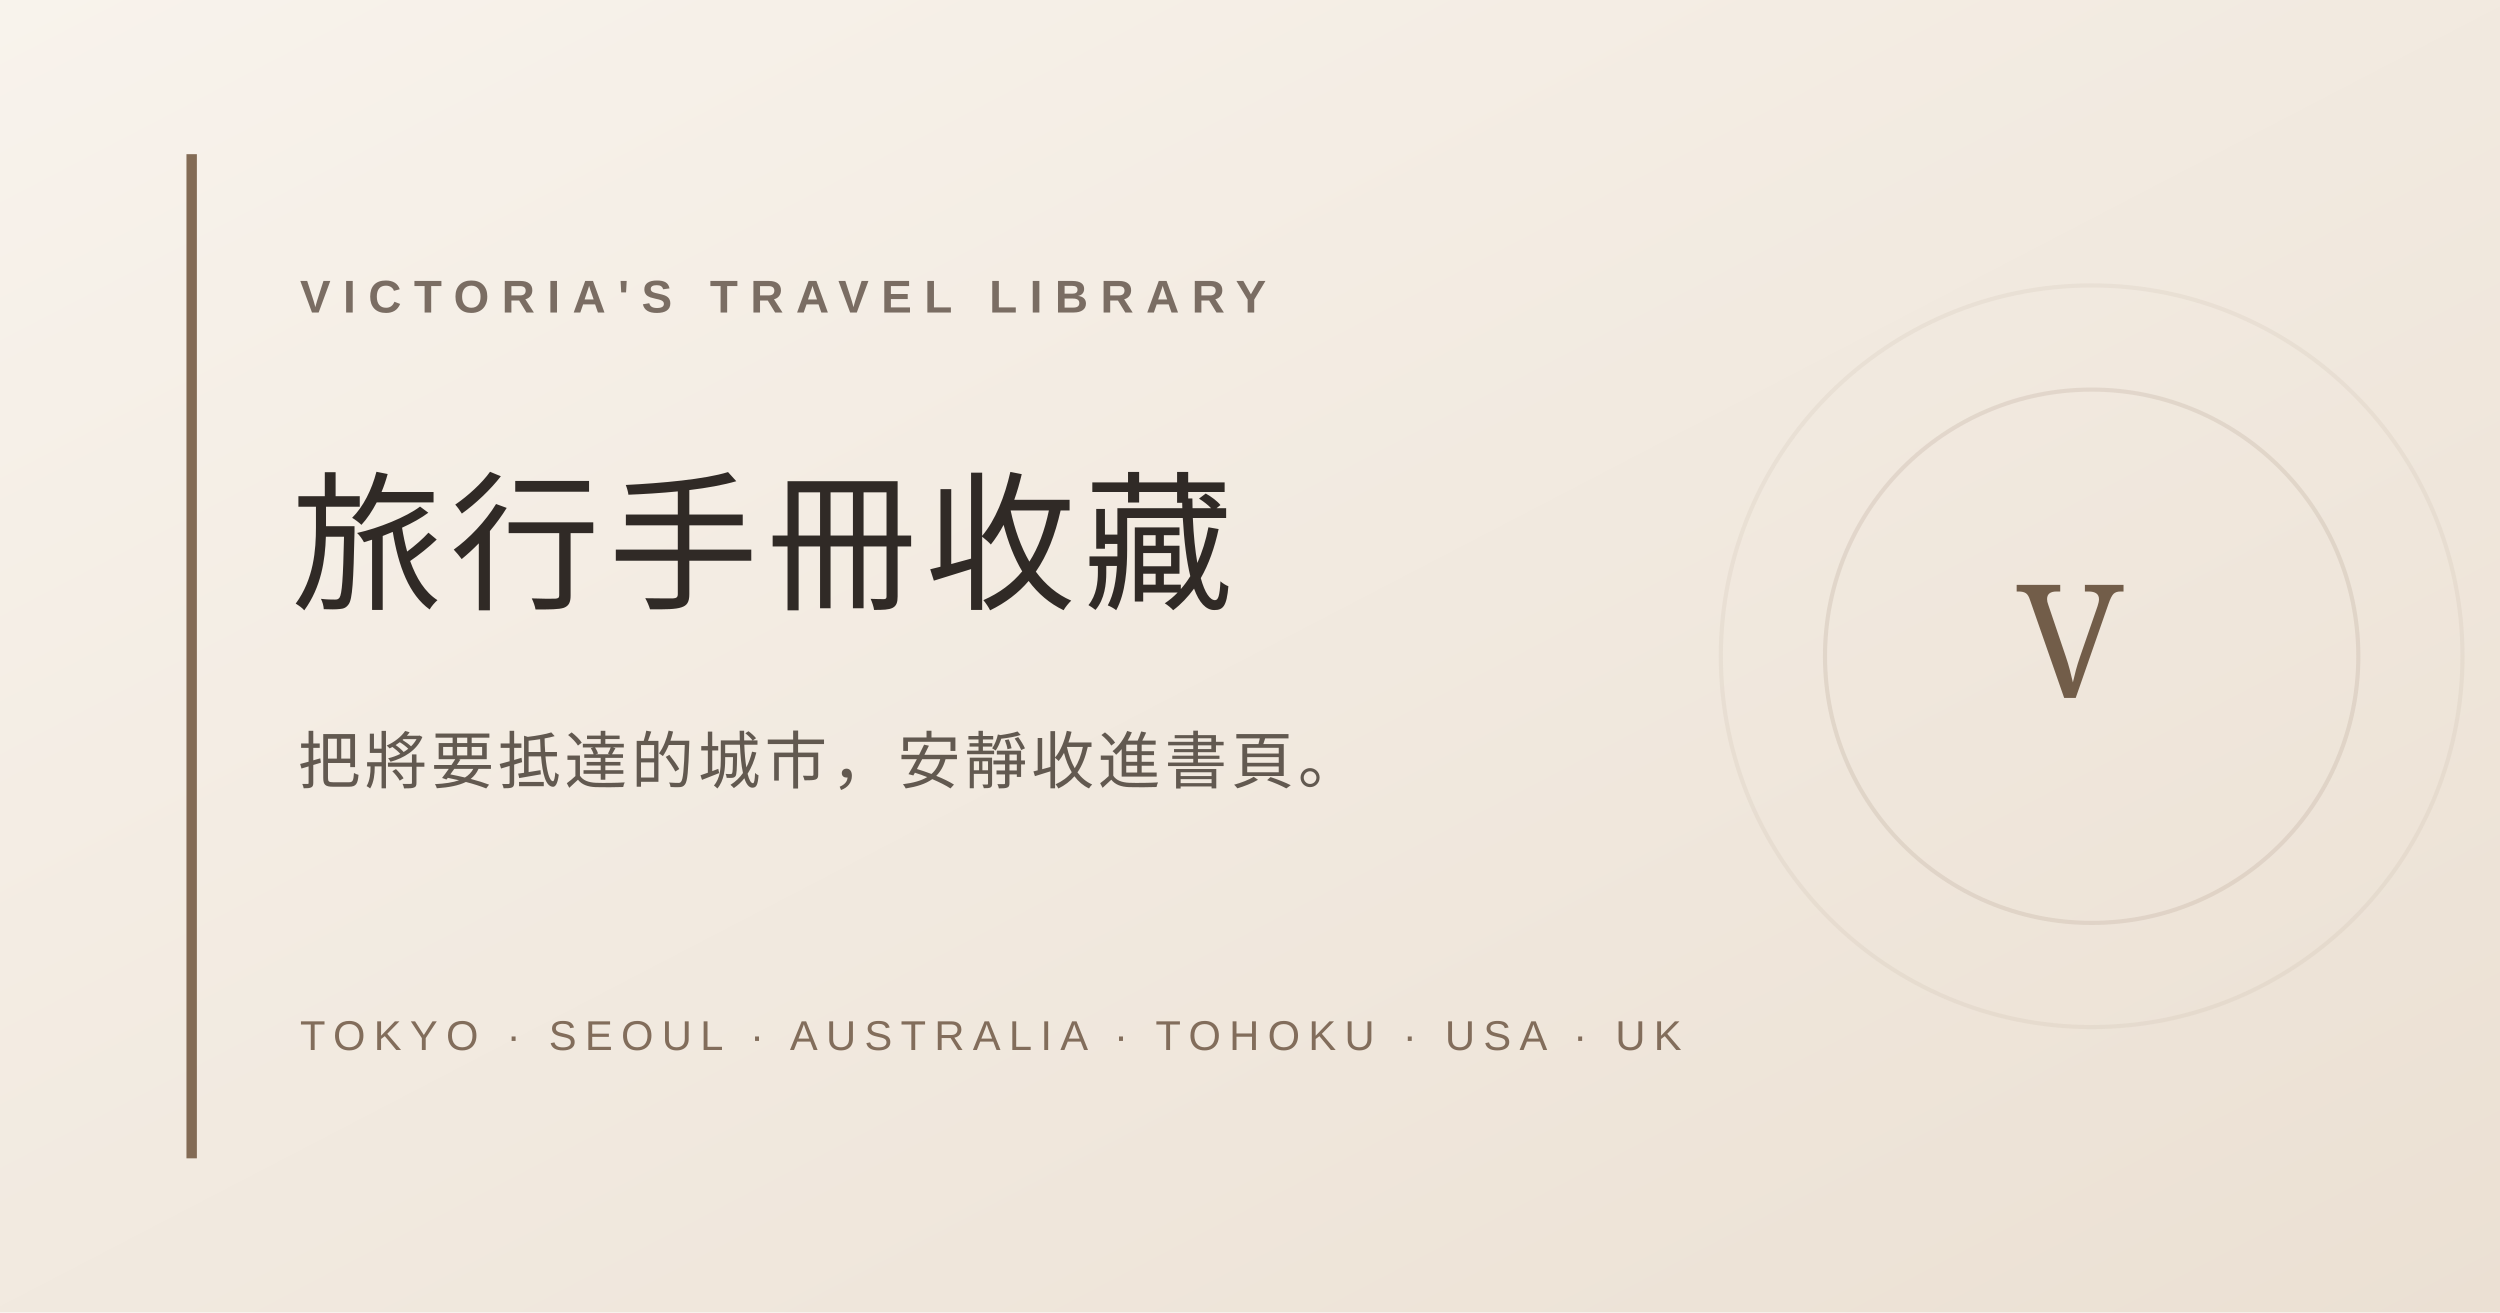
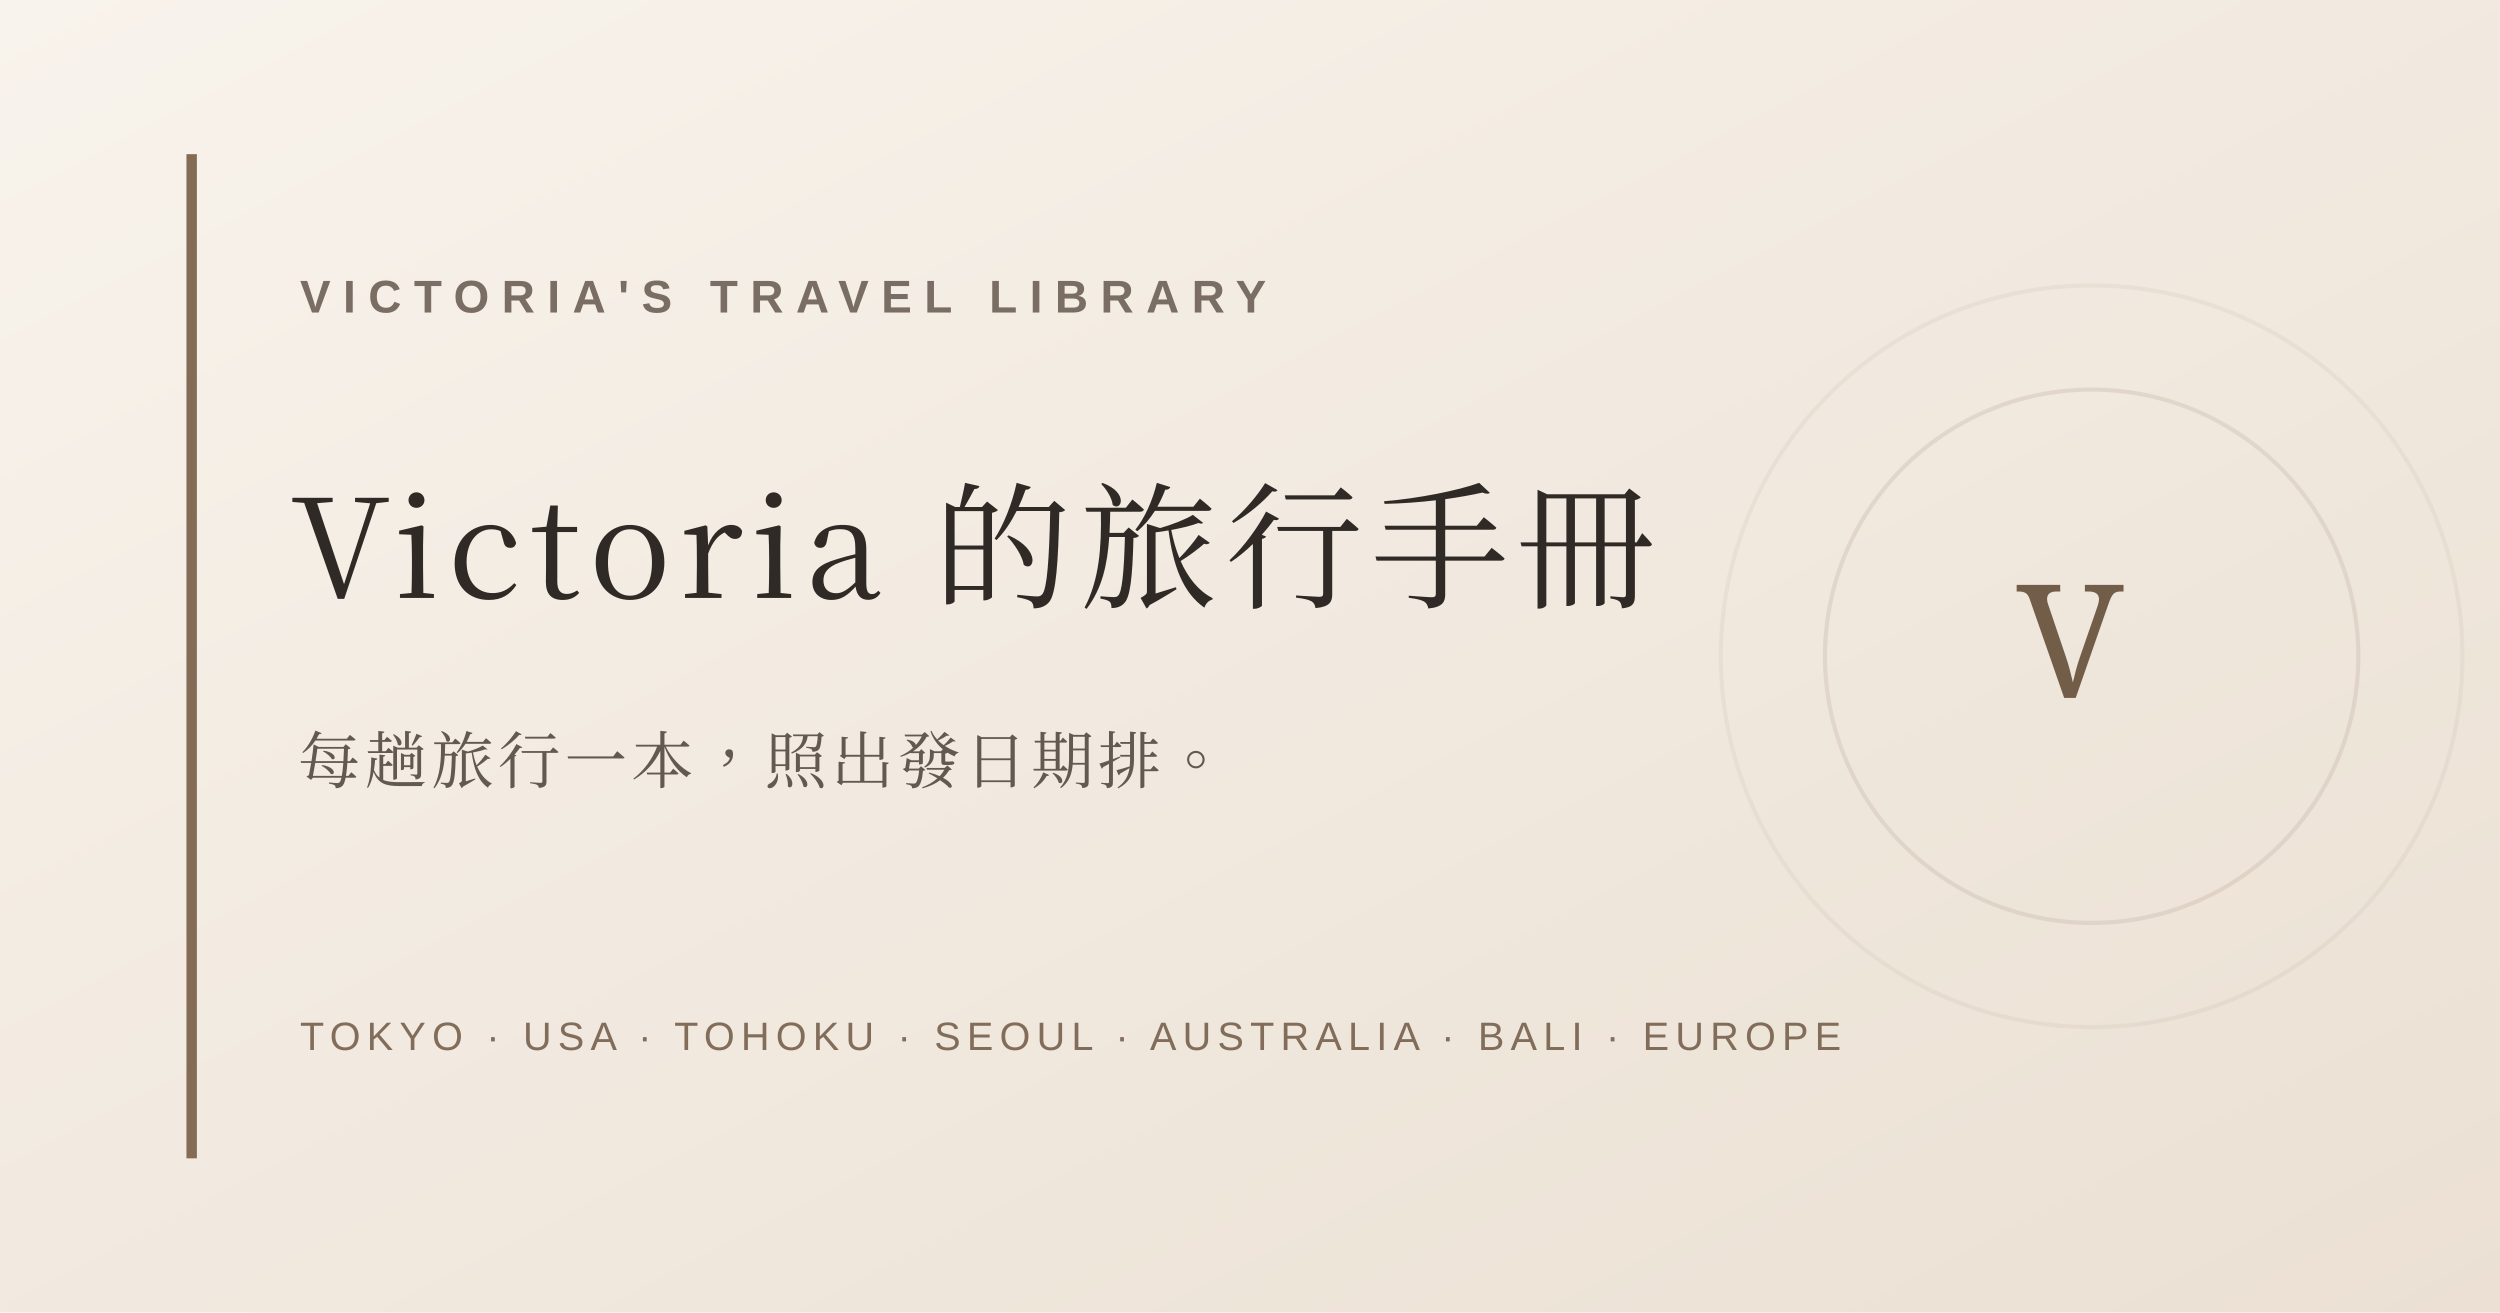
<svg xmlns="http://www.w3.org/2000/svg" width="1200" height="630" viewBox="0 0 1200 630">
  <defs>
    <linearGradient id="paper" x1="0" y1="0" x2="1" y2="1">
      <stop offset="0" stop-color="#f8f3ec" />
      <stop offset="1" stop-color="#ebe0d3" />
    </linearGradient>
  </defs>
  <rect width="1200" height="630" fill="url(#paper)" />
  <path d="M92 74v482" stroke="#836b55" stroke-width="5" />
  <circle cx="1004" cy="315" r="128" fill="none" stroke="#8c745d" stroke-opacity=".15" stroke-width="2" />
  <circle cx="1004" cy="315" r="178" fill="none" stroke="#8c745d" stroke-opacity=".08" stroke-width="2" />
-   <text x="144" y="150" fill="#7a6d63" font-family="Avenir Next, Arial, sans-serif" font-size="22" font-weight="600" letter-spacing="6">VICTORIA'S TRAVEL LIBRARY</text>
-   <text x="140" y="287" fill="#302a26" font-family="Songti TC, Noto Serif TC, serif" font-size="72" font-weight="500" letter-spacing="4">旅行手冊收藏</text>
-   <text x="143" y="376" fill="#625950" font-family="Songti TC, Noto Serif TC, serif" font-size="30" font-weight="400" letter-spacing="2">把將要抵達的城市，安靜收進書頁。</text>
-   <text x="144" y="504" fill="#826d5b" font-family="Avenir Next, Arial, sans-serif" font-size="20" font-weight="500" letter-spacing="4">TOKYO · SEOUL · AUSTRALIA · TOHOKU · USA · UK</text>
+   <text x="144" y="150" fill="#7a6d63" font-family="Avenir Next, Helvetica Neue, Arial, sans-serif" font-size="22" font-weight="600" letter-spacing="6">VICTORIA'S TRAVEL LIBRARY</text>
+   <text x="140" y="287" fill="#302a26" font-family="Songti TC, Noto Serif TC, Noto Serif CJK TC, serif" font-size="66" font-weight="500" letter-spacing="4">Victoria 的旅行手冊</text>
+   <text x="143" y="376" fill="#625950" font-family="Songti TC, Noto Serif TC, Noto Serif CJK TC, serif" font-size="30" font-weight="400" letter-spacing="2">每趟旅行一本，照出發日期排。</text>
+   <text x="144" y="504" fill="#826d5b" font-family="Avenir Next, Helvetica Neue, Arial, sans-serif" font-size="19" font-weight="500" letter-spacing="3">TOKYO · USA · TOHOKU · SEOUL · AUSTRALIA · BALI · EUROPE</text>
  <text x="968" y="335" fill="#725d49" font-family="Georgia, serif" font-size="76">V</text>
</svg>
